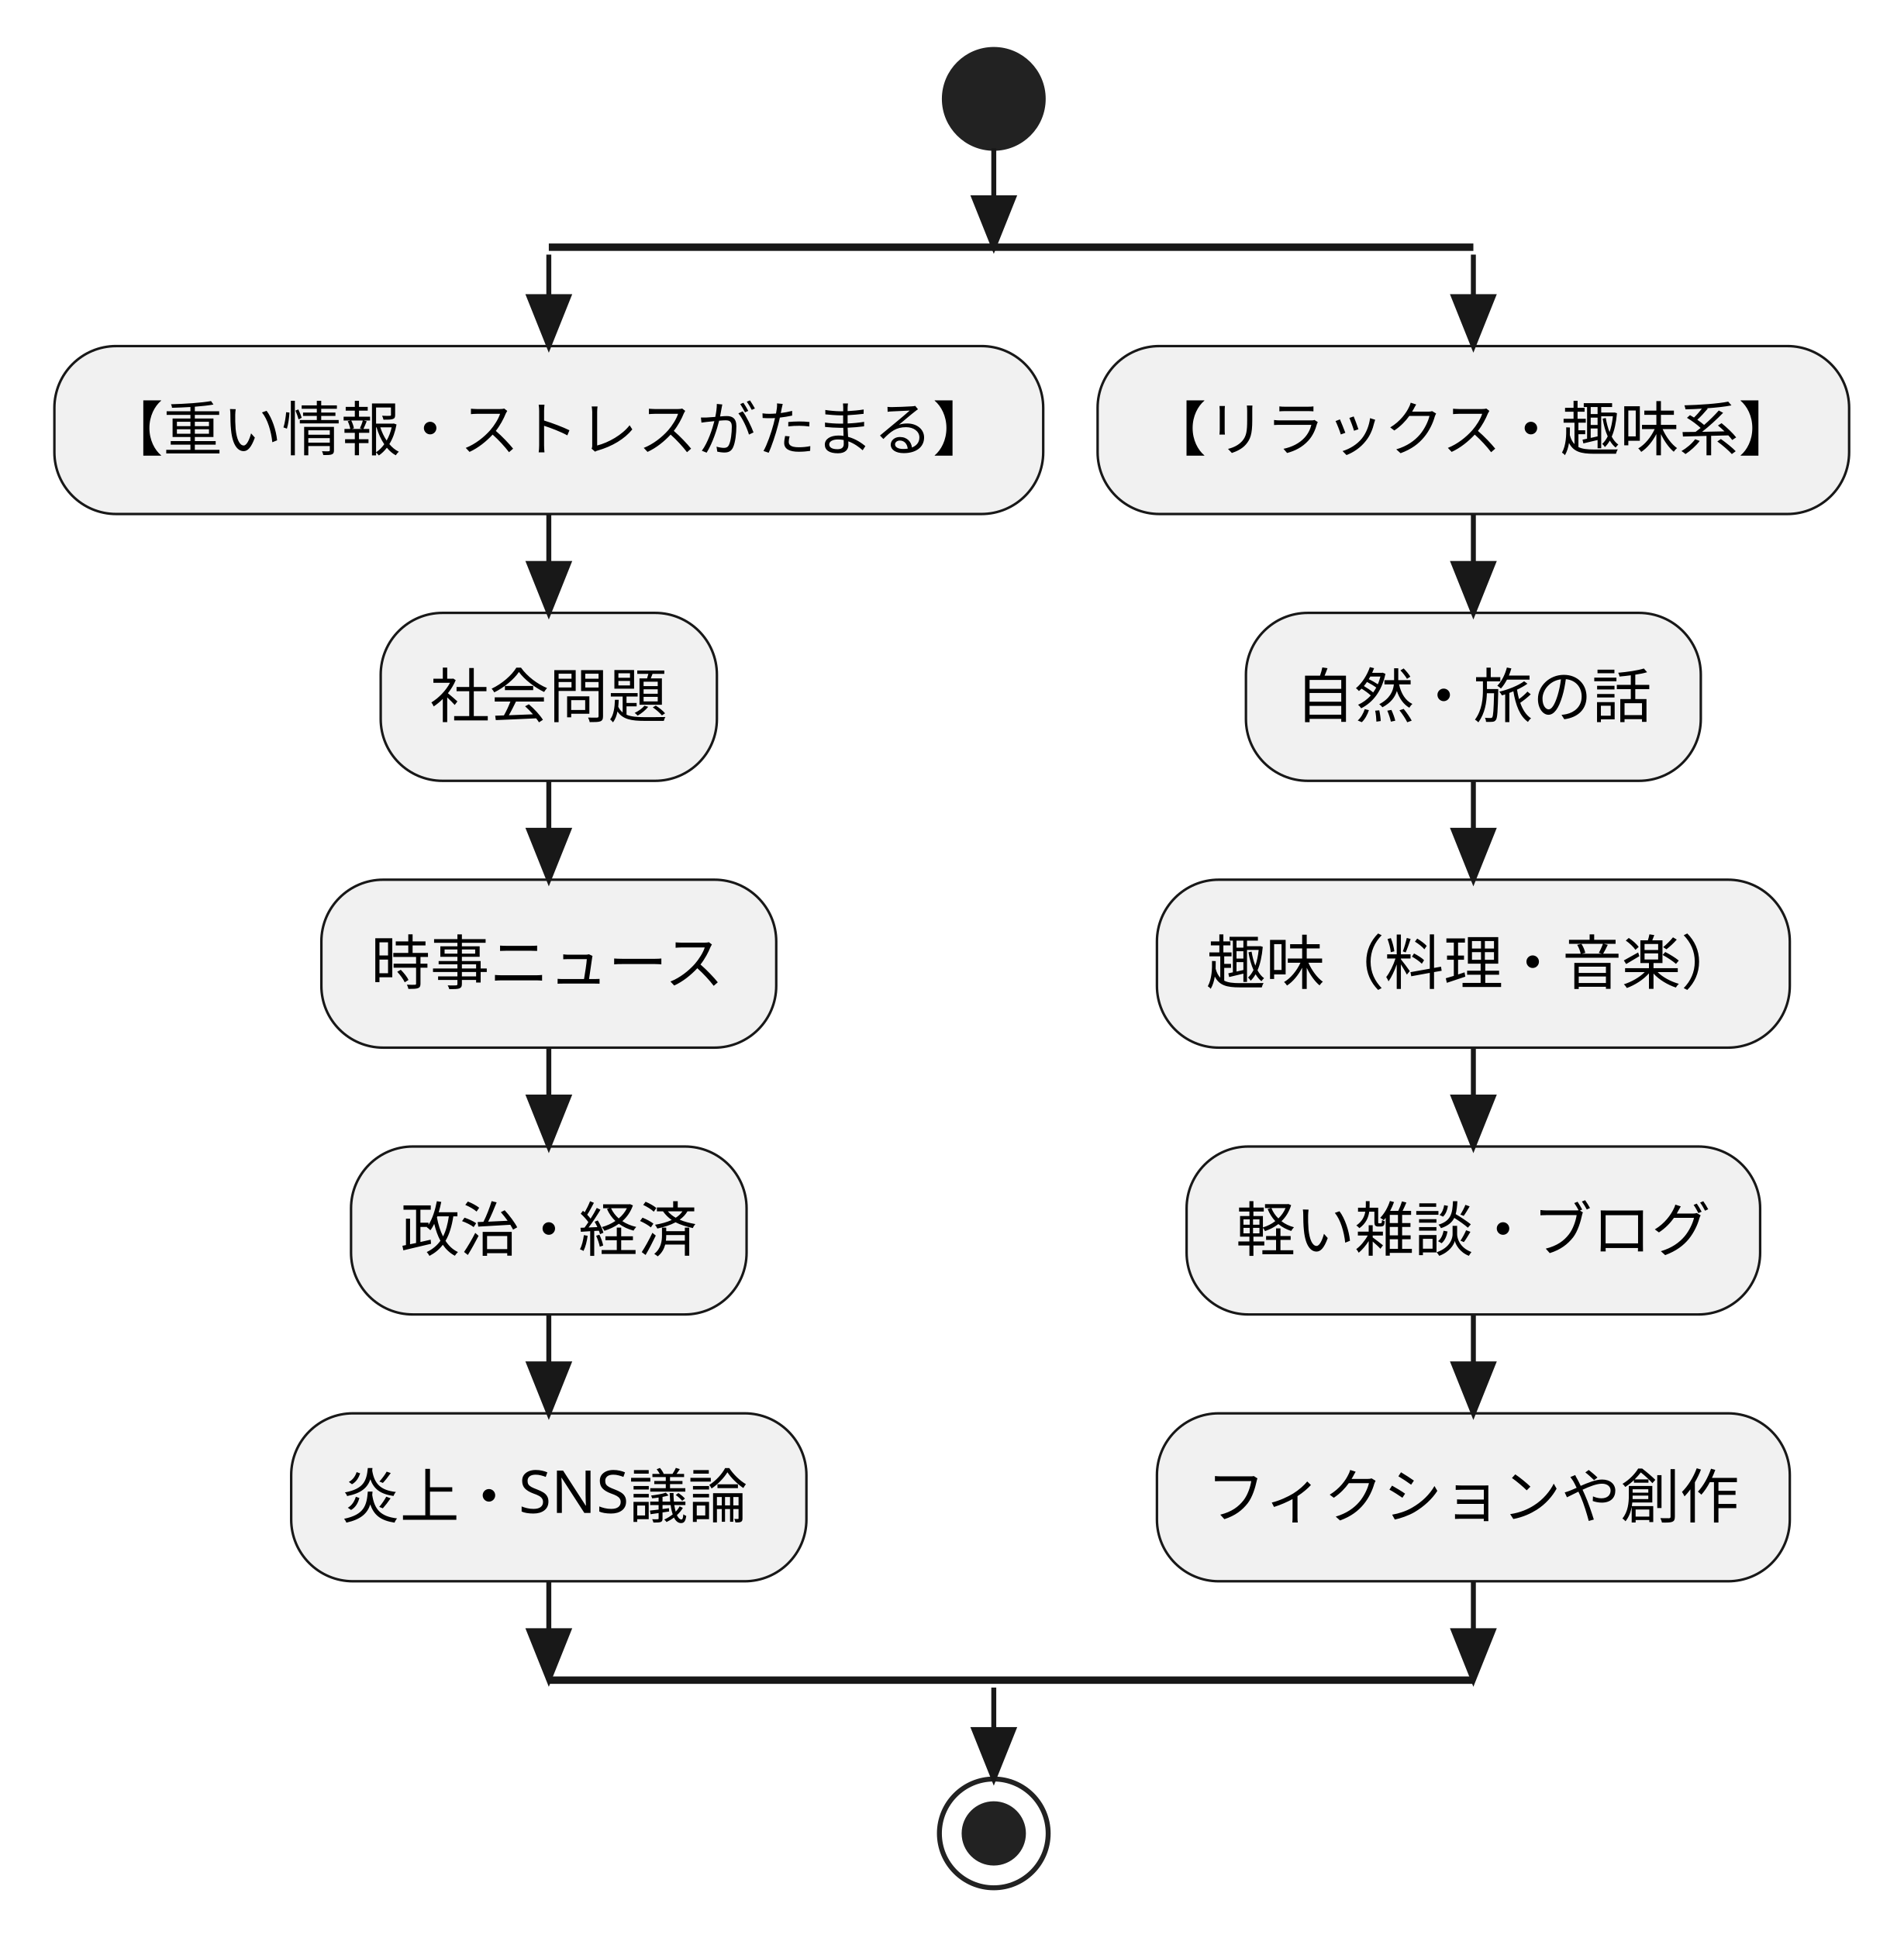
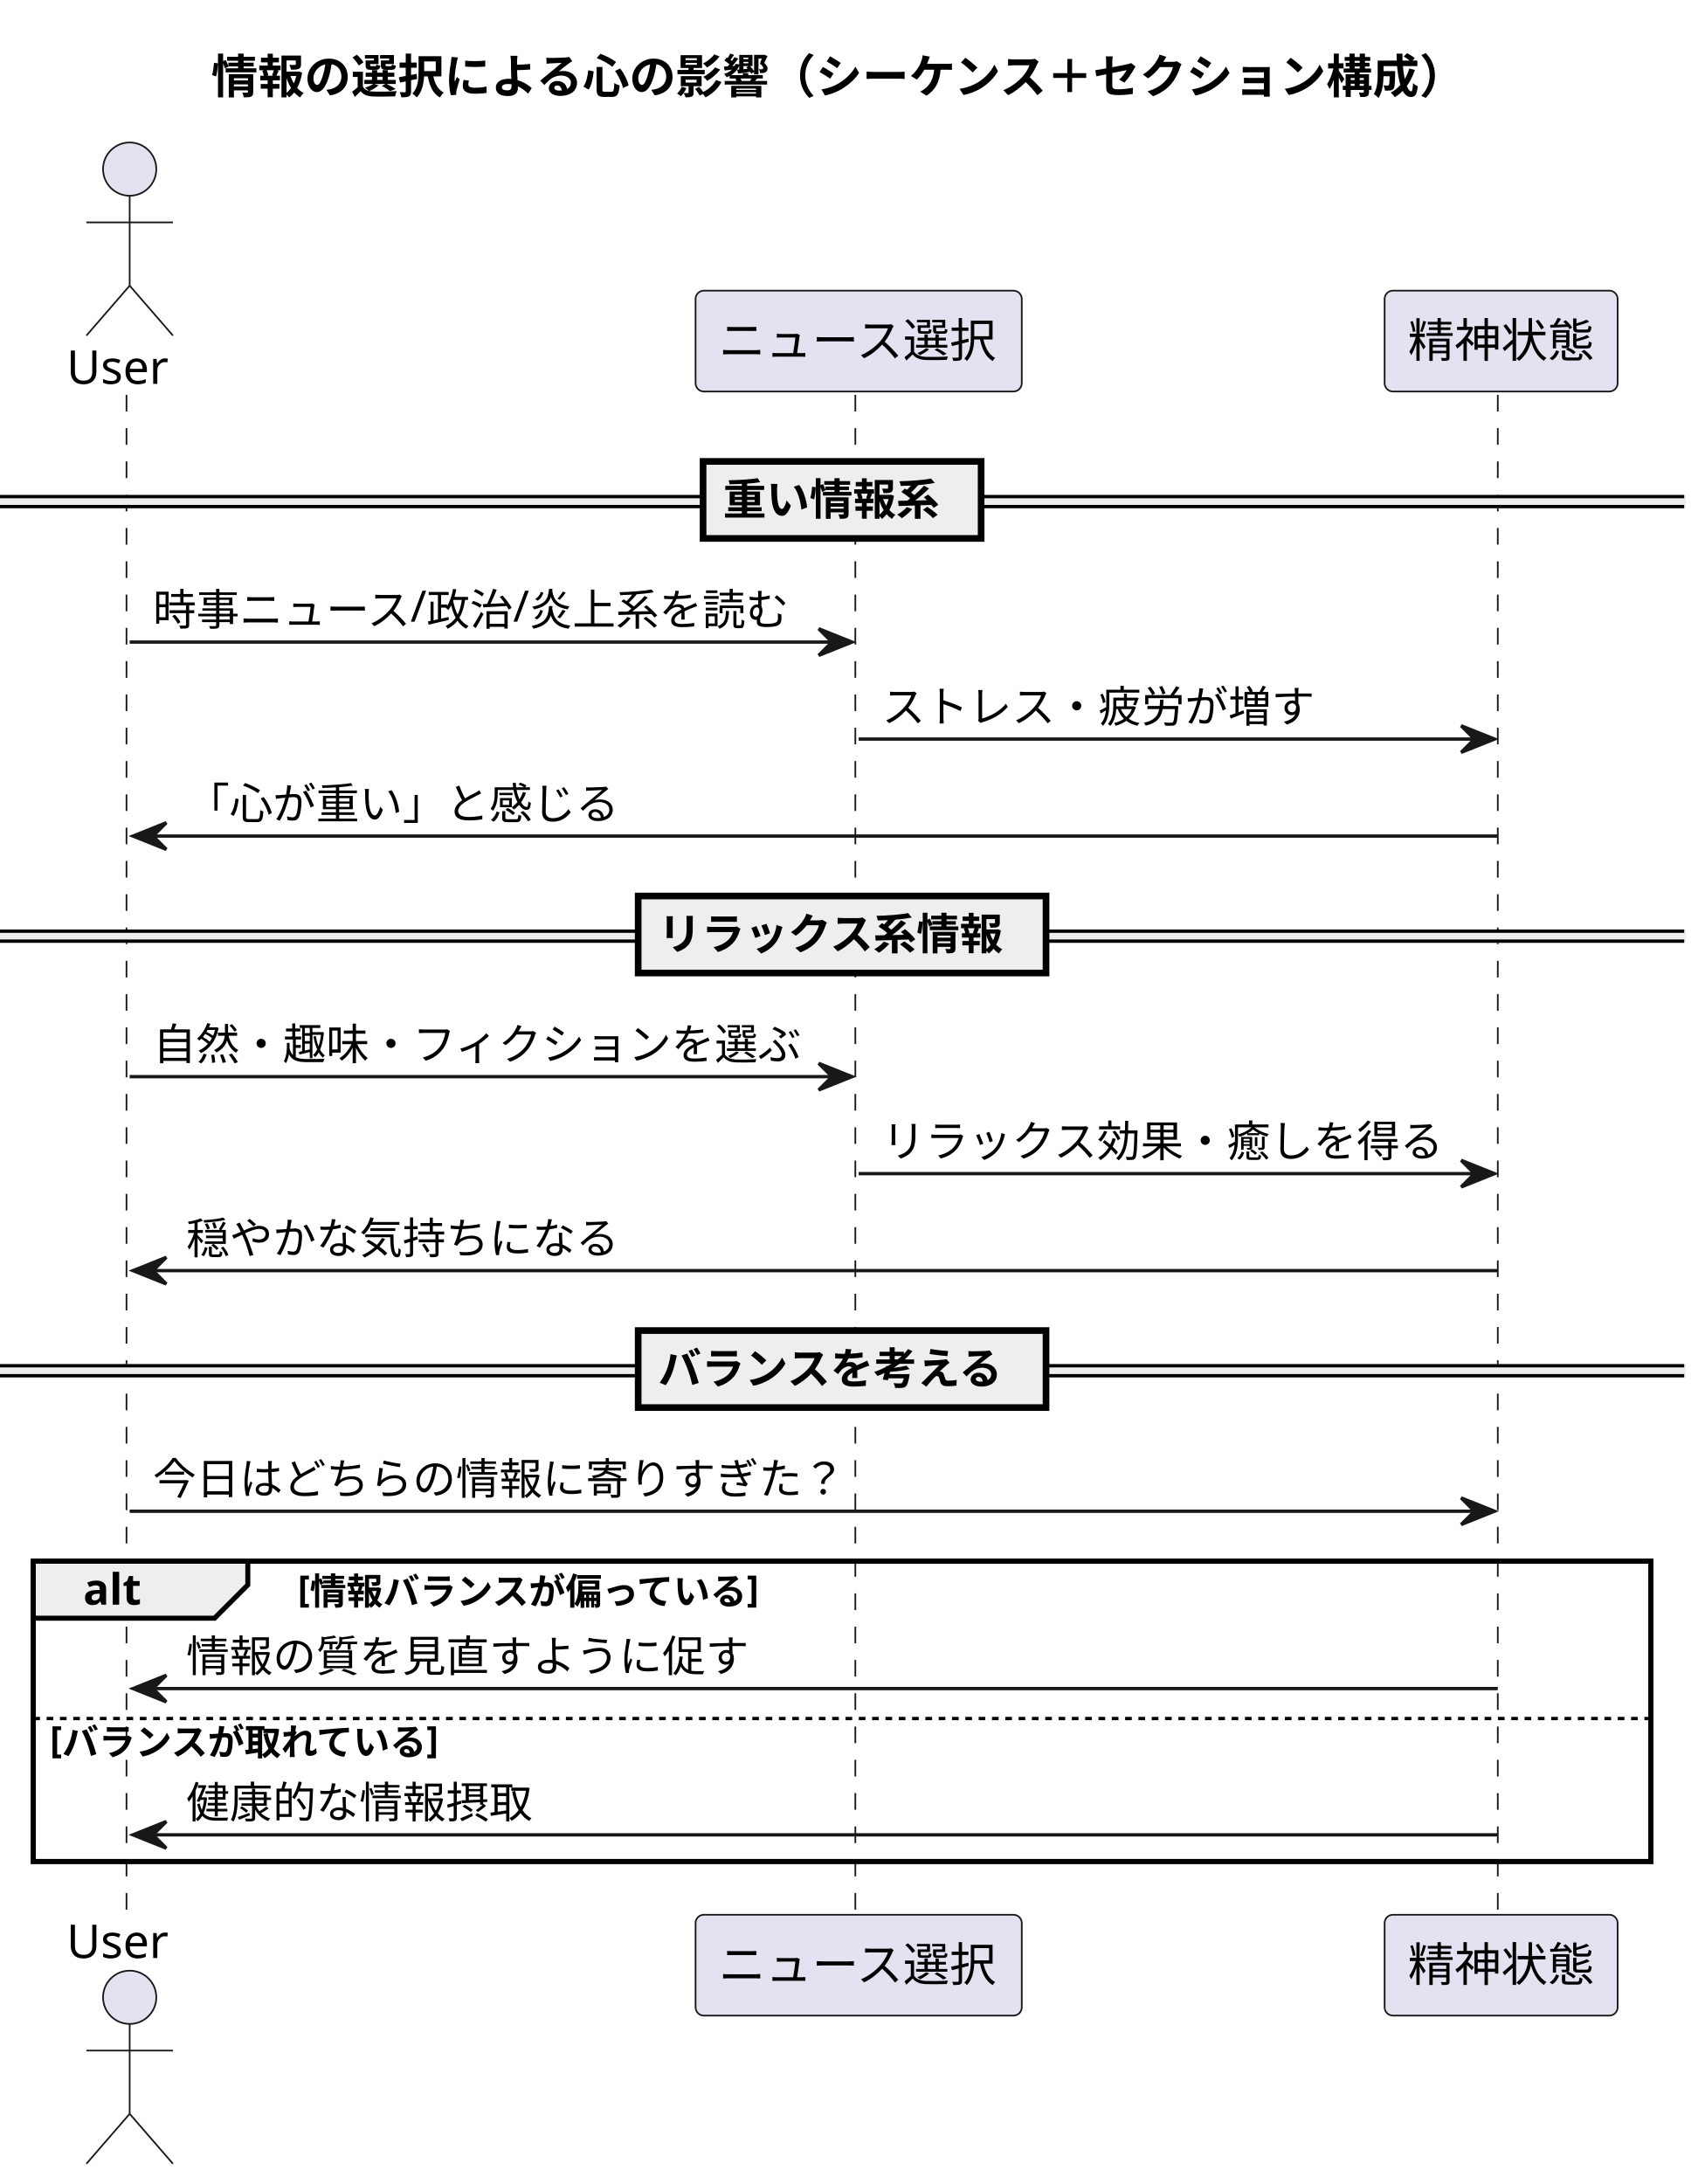
- <svg xmlns="http://www.w3.org/2000/svg" contentStyleType="text/css" data-diagram-type="ACTIVITY" height="392px" preserveAspectRatio="none" style="width:385px;height:392px;background:#FFFFFF;" version="1.1" viewBox="0 0 385 392" width="385px" zoomAndPan="magnify">
+ <svg xmlns="http://www.w3.org/2000/svg" contentStyleType="text/css" data-diagram-type="SEQUENCE" height="656px" preserveAspectRatio="none" style="width:512px;height:656px;background:#FFFFFF;" version="1.1" viewBox="0 0 512 656" width="512px" zoomAndPan="magnify">
  <defs />
  <g>
-     <ellipse cx="201.001" cy="20" fill="#222222" rx="10" ry="10" style="stroke:#222222;stroke-width:1;" />
-     <line style="stroke:#181818;stroke-width:1.5;" x1="111.001" x2="298.002" y1="50" y2="50" />
-     <rect fill="#F1F1F1" height="33.969" rx="12.5" ry="12.5" style="stroke:#181818;stroke-width:0.5;" width="200.001" x="11" y="70" />
-     <text fill="#000000" font-family="sans-serif" font-size="12" lengthAdjust="spacing" textLength="180.001" x="21" y="91.139">【重い情報・ストレスがたまる】</text>
-     <rect fill="#F1F1F1" height="33.969" rx="12.5" ry="12.5" style="stroke:#181818;stroke-width:0.5;" width="68" x="77.001" y="123.969" />
-     <text fill="#000000" font-family="sans-serif" font-size="12" lengthAdjust="spacing" textLength="48" x="87.001" y="145.107">社会問題</text>
-     <rect fill="#F1F1F1" height="33.969" rx="12.5" ry="12.5" style="stroke:#181818;stroke-width:0.5;" width="92.001" x="65" y="177.938" />
-     <text fill="#000000" font-family="sans-serif" font-size="12" lengthAdjust="spacing" textLength="72.001" x="75" y="199.076">時事ニュース</text>
-     <rect fill="#F1F1F1" height="33.969" rx="12.5" ry="12.5" style="stroke:#181818;stroke-width:0.5;" width="80.001" x="71.001" y="231.906" />
-     <text fill="#000000" font-family="sans-serif" font-size="12" lengthAdjust="spacing" textLength="60.001" x="81.001" y="253.045">政治・経済</text>
-     <rect fill="#F1F1F1" height="33.969" rx="12.5" ry="12.5" style="stroke:#181818;stroke-width:0.5;" width="104.211" x="58.895" y="285.875" />
-     <text fill="#000000" font-family="sans-serif" font-size="12" lengthAdjust="spacing" textLength="84.211" x="68.895" y="307.014">炎上・SNS議論</text>
-     <rect fill="#F1F1F1" height="33.969" rx="12.5" ry="12.5" style="stroke:#181818;stroke-width:0.5;" width="152.001" x="222.001" y="70" />
-     <text fill="#000000" font-family="sans-serif" font-size="12" lengthAdjust="spacing" textLength="132.001" x="232.001" y="91.139">【リラックス・趣味系】</text>
-     <rect fill="#F1F1F1" height="33.969" rx="12.5" ry="12.5" style="stroke:#181818;stroke-width:0.5;" width="92.001" x="252.001" y="123.969" />
-     <text fill="#000000" font-family="sans-serif" font-size="12" lengthAdjust="spacing" textLength="72.001" x="262.001" y="145.107">自然・旅の話</text>
-     <rect fill="#F1F1F1" height="33.969" rx="12.5" ry="12.5" style="stroke:#181818;stroke-width:0.5;" width="128.001" x="234.001" y="177.938" />
-     <text fill="#000000" font-family="sans-serif" font-size="12" lengthAdjust="spacing" textLength="108.001" x="244.001" y="199.076">趣味（料理・音楽）</text>
-     <rect fill="#F1F1F1" height="33.969" rx="12.5" ry="12.5" style="stroke:#181818;stroke-width:0.5;" width="116.001" x="240.001" y="231.906" />
-     <text fill="#000000" font-family="sans-serif" font-size="12" lengthAdjust="spacing" textLength="96.001" x="250.001" y="253.045">軽い雑談・ブログ</text>
-     <rect fill="#F1F1F1" height="33.969" rx="12.5" ry="12.5" style="stroke:#181818;stroke-width:0.5;" width="128.001" x="234.001" y="285.875" />
-     <text fill="#000000" font-family="sans-serif" font-size="12" lengthAdjust="spacing" textLength="108.001" x="244.001" y="307.014">フィクションや創作</text>
-     <line style="stroke:#181818;stroke-width:1.5;" x1="111.001" x2="298.002" y1="339.844" y2="339.844" />
-     <ellipse cx="201.001" cy="370.844" fill="none" rx="11" ry="11" style="stroke:#222222;stroke-width:1;" />
-     <ellipse cx="201.001" cy="370.844" fill="#222222" rx="6" ry="6" style="stroke:#222222;stroke-width:1;" />
-     <line style="stroke:#181818;stroke-width:1;" x1="111.001" x2="111.001" y1="103.969" y2="123.969" />
-     <polygon fill="#181818" points="107.001,113.969,115.001,113.969,111.001,123.969" style="stroke:#181818;stroke-width:1;" />
-     <line style="stroke:#181818;stroke-width:1;" x1="111.001" x2="111.001" y1="157.938" y2="177.938" />
-     <polygon fill="#181818" points="107.001,167.938,115.001,167.938,111.001,177.938" style="stroke:#181818;stroke-width:1;" />
-     <line style="stroke:#181818;stroke-width:1;" x1="111.001" x2="111.001" y1="211.906" y2="231.906" />
-     <polygon fill="#181818" points="107.001,221.906,115.001,221.906,111.001,231.906" style="stroke:#181818;stroke-width:1;" />
-     <line style="stroke:#181818;stroke-width:1;" x1="111.001" x2="111.001" y1="265.875" y2="285.875" />
-     <polygon fill="#181818" points="107.001,275.875,115.001,275.875,111.001,285.875" style="stroke:#181818;stroke-width:1;" />
-     <line style="stroke:#181818;stroke-width:1;" x1="298.002" x2="298.002" y1="103.969" y2="123.969" />
-     <polygon fill="#181818" points="294.002,113.969,302.002,113.969,298.002,123.969" style="stroke:#181818;stroke-width:1;" />
-     <line style="stroke:#181818;stroke-width:1;" x1="298.002" x2="298.002" y1="157.938" y2="177.938" />
-     <polygon fill="#181818" points="294.002,167.938,302.002,167.938,298.002,177.938" style="stroke:#181818;stroke-width:1;" />
-     <line style="stroke:#181818;stroke-width:1;" x1="298.002" x2="298.002" y1="211.906" y2="231.906" />
-     <polygon fill="#181818" points="294.002,221.906,302.002,221.906,298.002,231.906" style="stroke:#181818;stroke-width:1;" />
-     <line style="stroke:#181818;stroke-width:1;" x1="298.002" x2="298.002" y1="265.875" y2="285.875" />
-     <polygon fill="#181818" points="294.002,275.875,302.002,275.875,298.002,285.875" style="stroke:#181818;stroke-width:1;" />
-     <line style="stroke:#181818;stroke-width:1;" x1="111.001" x2="111.001" y1="51.5" y2="70" />
-     <polygon fill="#181818" points="107.001,60,115.001,60,111.001,70" style="stroke:#181818;stroke-width:1;" />
-     <line style="stroke:#181818;stroke-width:1;" x1="298.002" x2="298.002" y1="51.5" y2="70" />
-     <polygon fill="#181818" points="294.002,60,302.002,60,298.002,70" style="stroke:#181818;stroke-width:1;" />
-     <line style="stroke:#181818;stroke-width:1;" x1="111.001" x2="111.001" y1="319.844" y2="339.844" />
-     <polygon fill="#181818" points="107.001,329.844,115.001,329.844,111.001,339.844" style="stroke:#181818;stroke-width:1;" />
-     <line style="stroke:#181818;stroke-width:1;" x1="298.002" x2="298.002" y1="319.844" y2="339.844" />
-     <polygon fill="#181818" points="294.002,329.844,302.002,329.844,298.002,339.844" style="stroke:#181818;stroke-width:1;" />
-     <line style="stroke:#181818;stroke-width:1;" x1="201.001" x2="201.001" y1="30" y2="50" />
-     <polygon fill="#181818" points="197.001,40,205.001,40,201.001,50" style="stroke:#181818;stroke-width:1;" />
-     <line style="stroke:#181818;stroke-width:1;" x1="201.001" x2="201.001" y1="341.344" y2="359.844" />
-     <polygon fill="#181818" points="197.001,349.844,205.001,349.844,201.001,359.844" style="stroke:#181818;stroke-width:1;" />
+     <text fill="#000000" font-family="sans-serif" font-size="14" font-weight="bold" lengthAdjust="spacing" textLength="377.998" x="63.478" y="27.995">情報の選択による心の影響（シーケンス＋セクション構成）</text>
+     <rect fill="none" height="90.203" style="stroke:#000000;stroke-width:1.5;" width="485.955" x="10" y="468.922" />
+     <g>
+       <rect fill="#000000" fill-opacity="0" height="457.531" width="8" x="34.955" y="118.594" />
+       <line style="stroke:#181818;stroke-width:0.5;stroke-dasharray:5.0,5.0;" x1="38" x2="38" y1="118.594" y2="576.125" />
+     </g>
+     <g>
+       <rect fill="#000000" fill-opacity="0" height="457.531" width="8" x="253.955" y="118.594" />
+       <line style="stroke:#181818;stroke-width:0.5;stroke-dasharray:5.0,5.0;" x1="256.955" x2="256.955" y1="118.594" y2="576.125" />
+     </g>
+     <g>
+       <rect fill="#000000" fill-opacity="0" height="457.531" width="8" x="446.955" y="118.594" />
+       <line style="stroke:#181818;stroke-width:0.5;stroke-dasharray:5.0,5.0;" x1="449.956" x2="449.956" y1="118.594" y2="576.125" />
+     </g>
+     <g class="participant participant-head" data-participant="User">
+       <text fill="#000000" font-family="sans-serif" font-size="14" lengthAdjust="spacing" textLength="31.91" x="20" y="115.292">User</text>
+       <ellipse cx="38.955" cy="50.797" fill="#E2E2F0" rx="8" ry="8" style="stroke:#181818;stroke-width:0.5;" />
+       <path d="M38.955,58.797 L38.955,85.797 M25.955,66.797 L51.955,66.797 M38.955,85.797 L25.955,100.797 M38.955,85.797 L51.955,100.797" fill="none" style="stroke:#181818;stroke-width:0.5;" />
+     </g>
+     <g class="participant participant-tail" data-participant="User">
+       <text fill="#000000" font-family="sans-serif" font-size="14" lengthAdjust="spacing" textLength="31.91" x="20" y="588.12">User</text>
+       <ellipse cx="38.955" cy="599.922" fill="#E2E2F0" rx="8" ry="8" style="stroke:#181818;stroke-width:0.5;" />
+       <path d="M38.955,607.922 L38.955,634.922 M25.955,615.922 L51.955,615.922 M38.955,634.922 L25.955,649.922 M38.955,634.922 L51.955,649.922" fill="none" style="stroke:#181818;stroke-width:0.5;" />
+     </g>
+     <g class="participant participant-head" data-participant="Selector">
+       <rect fill="#E2E2F0" height="30.297" rx="2.5" ry="2.5" style="stroke:#181818;stroke-width:0.5;" width="98" x="208.956" y="87.297" />
+       <text fill="#000000" font-family="sans-serif" font-size="14" lengthAdjust="spacing" textLength="84" x="215.956" y="107.292">ニュース選択</text>
+     </g>
+     <g class="participant participant-tail" data-participant="Selector">
+       <rect fill="#E2E2F0" height="30.297" rx="2.5" ry="2.5" style="stroke:#181818;stroke-width:0.5;" width="98" x="208.956" y="575.125" />
+       <text fill="#000000" font-family="sans-serif" font-size="14" lengthAdjust="spacing" textLength="84" x="215.956" y="595.12">ニュース選択</text>
+     </g>
+     <g class="participant participant-head" data-participant="Mood">
+       <rect fill="#E2E2F0" height="30.297" rx="2.5" ry="2.5" style="stroke:#181818;stroke-width:0.5;" width="70" x="415.956" y="87.297" />
+       <text fill="#000000" font-family="sans-serif" font-size="14" lengthAdjust="spacing" textLength="56" x="422.956" y="107.292">精神状態</text>
+     </g>
+     <g class="participant participant-tail" data-participant="Mood">
+       <rect fill="#E2E2F0" height="30.297" rx="2.5" ry="2.5" style="stroke:#181818;stroke-width:0.5;" width="70" x="415.956" y="575.125" />
+       <text fill="#000000" font-family="sans-serif" font-size="14" lengthAdjust="spacing" textLength="56" x="422.956" y="595.12">精神状態</text>
+     </g>
+     <rect fill="#EEEEEE" height="3" style="stroke:#EEEEEE;stroke-width:1;" width="505.955" x="0" y="149.16" />
+     <line style="stroke:#000000;stroke-width:1;" x1="0" x2="505.955" y1="149.16" y2="149.16" />
+     <line style="stroke:#000000;stroke-width:1;" x1="0" x2="505.955" y1="152.16" y2="152.16" />
+     <rect fill="#EEEEEE" height="23.133" style="stroke:#000000;stroke-width:2;" width="83.526" x="211.215" y="138.594" />
+     <text fill="#000000" font-family="sans-serif" font-size="13" font-weight="bold" lengthAdjust="spacing" textLength="65" x="217.215" y="154.661">重い情報系</text>
+     <g class="message" data-participant-1="User" data-participant-2="Selector">
+       <polygon fill="#181818" points="245.955,188.859,255.955,192.859,245.955,196.859,249.955,192.859" style="stroke:#181818;stroke-width:1;" />
+       <line style="stroke:#181818;stroke-width:1;" x1="38.955" x2="251.955" y1="192.859" y2="192.859" />
+       <text fill="#000000" font-family="sans-serif" font-size="13" lengthAdjust="spacing" textLength="190.76" x="45.955" y="187.793">時事ニュース/政治/炎上系を読む</text>
+     </g>
+     <g class="message" data-participant-1="Selector" data-participant-2="Mood">
+       <polygon fill="#181818" points="438.955,217.992,448.955,221.992,438.955,225.992,442.955,221.992" style="stroke:#181818;stroke-width:1;" />
+       <line style="stroke:#181818;stroke-width:1;" x1="257.955" x2="444.955" y1="221.992" y2="221.992" />
+       <text fill="#000000" font-family="sans-serif" font-size="13" lengthAdjust="spacing" textLength="130" x="264.955" y="216.926">ストレス・疲労が増す</text>
+     </g>
+     <g class="message" data-participant-1="Mood" data-participant-2="User">
+       <polygon fill="#181818" points="49.955,247.125,39.955,251.125,49.955,255.125,45.955,251.125" style="stroke:#181818;stroke-width:1;" />
+       <line style="stroke:#181818;stroke-width:1;" x1="43.955" x2="449.955" y1="251.125" y2="251.125" />
+       <text fill="#000000" font-family="sans-serif" font-size="13" lengthAdjust="spacing" textLength="130" x="55.955" y="246.059">「心が重い」と感じる</text>
+     </g>
+     <rect fill="#EEEEEE" height="3" style="stroke:#EEEEEE;stroke-width:1;" width="505.955" x="0" y="279.691" />
+     <line style="stroke:#000000;stroke-width:1;" x1="0" x2="505.955" y1="279.691" y2="279.691" />
+     <line style="stroke:#000000;stroke-width:1;" x1="0" x2="505.955" y1="282.691" y2="282.691" />
+     <rect fill="#EEEEEE" height="23.133" style="stroke:#000000;stroke-width:2;" width="122.526" x="191.715" y="269.125" />
+     <text fill="#000000" font-family="sans-serif" font-size="13" font-weight="bold" lengthAdjust="spacing" textLength="104" x="197.715" y="285.192">リラックス系情報</text>
+     <g class="message" data-participant-1="User" data-participant-2="Selector">
+       <polygon fill="#181818" points="245.955,319.391,255.955,323.391,245.955,327.391,249.955,323.391" style="stroke:#181818;stroke-width:1;" />
+       <line style="stroke:#181818;stroke-width:1;" x1="38.955" x2="251.955" y1="323.391" y2="323.391" />
+       <text fill="#000000" font-family="sans-serif" font-size="13" lengthAdjust="spacing" textLength="195" x="45.955" y="318.325">自然・趣味・フィクションを選ぶ</text>
+     </g>
+     <g class="message" data-participant-1="Selector" data-participant-2="Mood">
+       <polygon fill="#181818" points="438.955,348.523,448.955,352.523,438.955,356.523,442.955,352.523" style="stroke:#181818;stroke-width:1;" />
+       <line style="stroke:#181818;stroke-width:1;" x1="257.955" x2="444.955" y1="352.523" y2="352.523" />
+       <text fill="#000000" font-family="sans-serif" font-size="13" lengthAdjust="spacing" textLength="169" x="264.955" y="347.457">リラックス効果・癒しを得る</text>
+     </g>
+     <g class="message" data-participant-1="Mood" data-participant-2="User">
+       <polygon fill="#181818" points="49.955,377.656,39.955,381.656,49.955,385.656,45.955,381.656" style="stroke:#181818;stroke-width:1;" />
+       <line style="stroke:#181818;stroke-width:1;" x1="43.955" x2="449.955" y1="381.656" y2="381.656" />
+       <text fill="#000000" font-family="sans-serif" font-size="13" lengthAdjust="spacing" textLength="130" x="55.955" y="376.59">穏やかな気持ちになる</text>
+     </g>
+     <rect fill="#EEEEEE" height="3" style="stroke:#EEEEEE;stroke-width:1;" width="505.955" x="0" y="410.223" />
+     <line style="stroke:#000000;stroke-width:1;" x1="0" x2="505.955" y1="410.223" y2="410.223" />
+     <line style="stroke:#000000;stroke-width:1;" x1="0" x2="505.955" y1="413.223" y2="413.223" />
+     <rect fill="#EEEEEE" height="23.133" style="stroke:#000000;stroke-width:2;" width="122.526" x="191.715" y="399.656" />
+     <text fill="#000000" font-family="sans-serif" font-size="13" font-weight="bold" lengthAdjust="spacing" textLength="104" x="197.715" y="415.723">バランスを考える</text>
+     <g class="message" data-participant-1="User" data-participant-2="Mood">
+       <polygon fill="#181818" points="438.955,449.922,448.955,453.922,438.955,457.922,442.955,453.922" style="stroke:#181818;stroke-width:1;" />
+       <line style="stroke:#181818;stroke-width:1;" x1="38.955" x2="444.955" y1="453.922" y2="453.922" />
+       <text fill="#000000" font-family="sans-serif" font-size="13" lengthAdjust="spacing" textLength="208" x="45.955" y="448.856">今日はどちらの情報に寄りすぎた？</text>
+     </g>
+     <path d="M10,468.922 L74.443,468.922 L74.443,476.055 L64.443,486.055 L10,486.055 L10,468.922" fill="#EEEEEE" style="stroke:#000000;stroke-width:1.5;" />
+     <rect fill="none" height="90.203" style="stroke:#000000;stroke-width:1.5;" width="485.955" x="10" y="468.922" />
+     <text fill="#000000" font-family="sans-serif" font-size="13" font-weight="bold" lengthAdjust="spacing" textLength="19.443" x="25" y="481.989">alt</text>
+     <text fill="#000000" font-family="sans-serif" font-size="11" font-weight="bold" lengthAdjust="spacing" textLength="142.054" x="89.443" y="481.132">[情報バランスが偏っている]</text>
+     <g class="message" data-participant-1="Mood" data-participant-2="User">
+       <polygon fill="#181818" points="49.955,503.188,39.955,507.188,49.955,511.188,45.955,507.188" style="stroke:#181818;stroke-width:1;" />
+       <line style="stroke:#181818;stroke-width:1;" x1="43.955" x2="449.955" y1="507.188" y2="507.188" />
+       <text fill="#000000" font-family="sans-serif" font-size="13" lengthAdjust="spacing" textLength="169" x="55.955" y="502.122">情報の質を見直すように促す</text>
+     </g>
+     <line style="stroke:#000000;stroke-width:1;stroke-dasharray:2.0,2.0;" x1="10" x2="495.955" y1="516.188" y2="516.188" />
+     <text fill="#000000" font-family="sans-serif" font-size="11" font-weight="bold" lengthAdjust="spacing" textLength="120.054" x="15" y="526.398">[バランスが取れている]</text>
+     <g class="message" data-participant-1="Mood" data-participant-2="User">
+       <polygon fill="#181818" points="49.955,547.125,39.955,551.125,49.955,555.125,45.955,551.125" style="stroke:#181818;stroke-width:1;" />
+       <line style="stroke:#181818;stroke-width:1;" x1="43.955" x2="449.955" y1="551.125" y2="551.125" />
+       <text fill="#000000" font-family="sans-serif" font-size="13" lengthAdjust="spacing" textLength="104" x="55.955" y="546.059">健康的な情報摂取</text>
+     </g>
  </g>
</svg>
